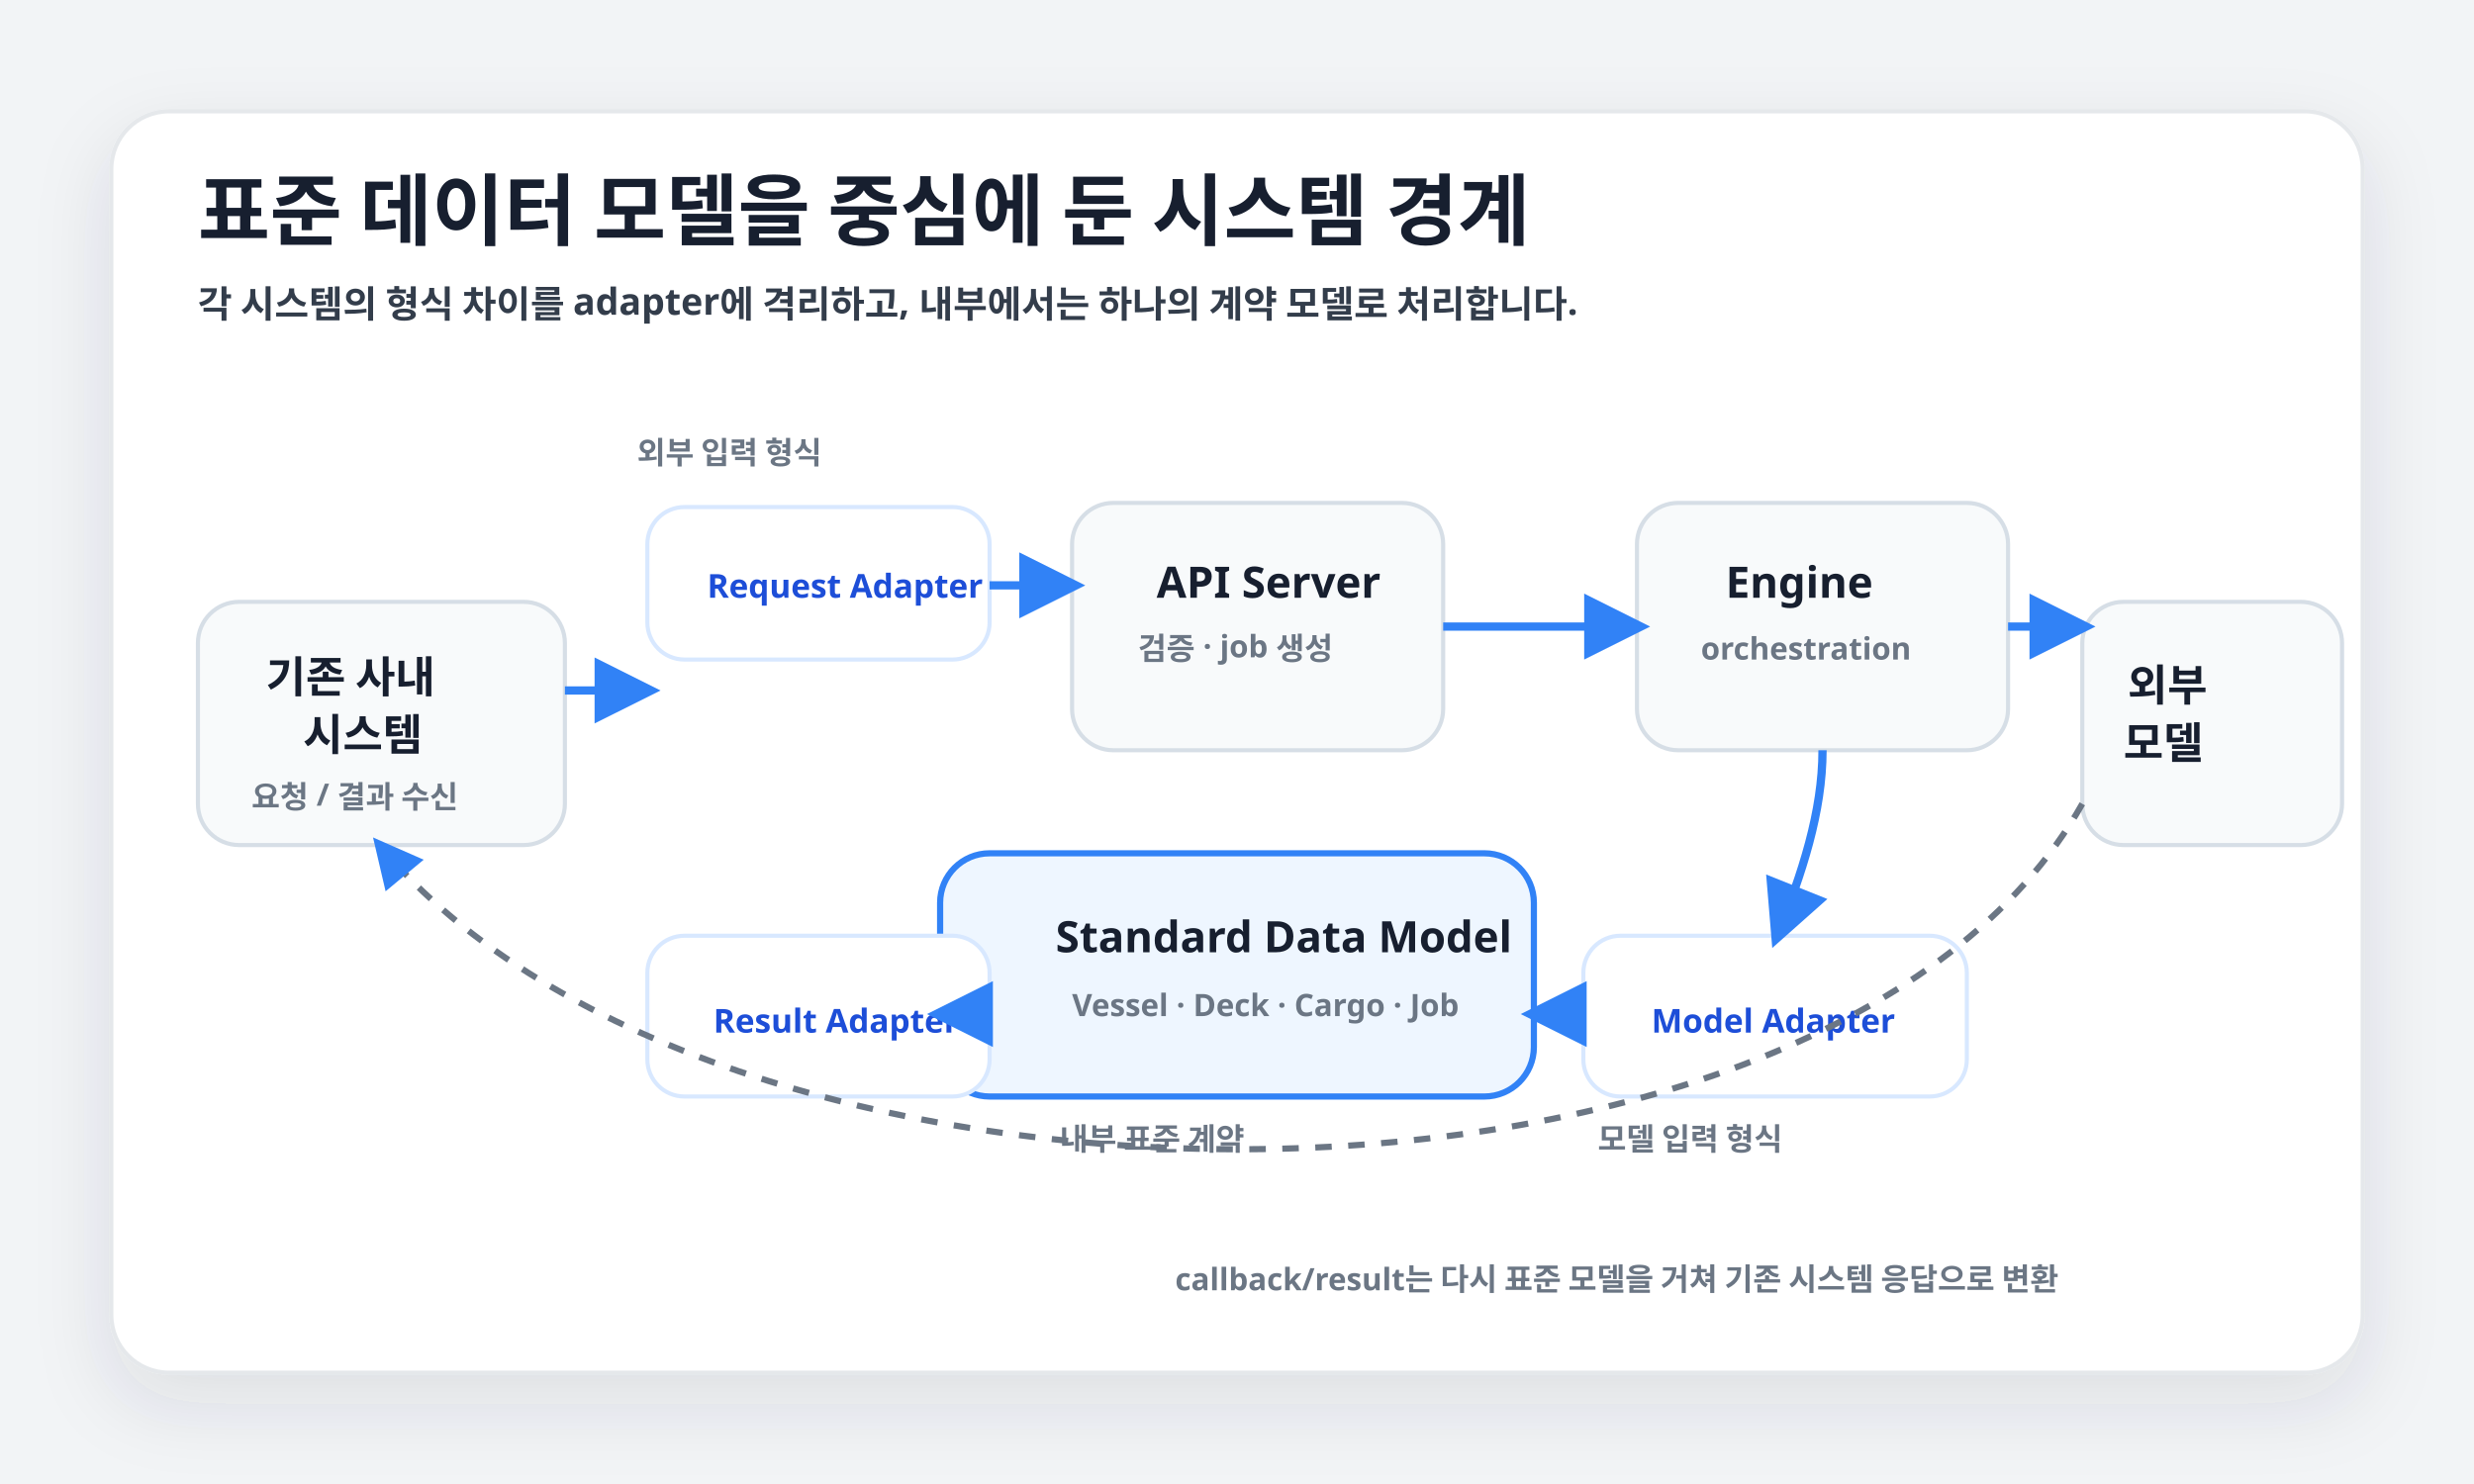
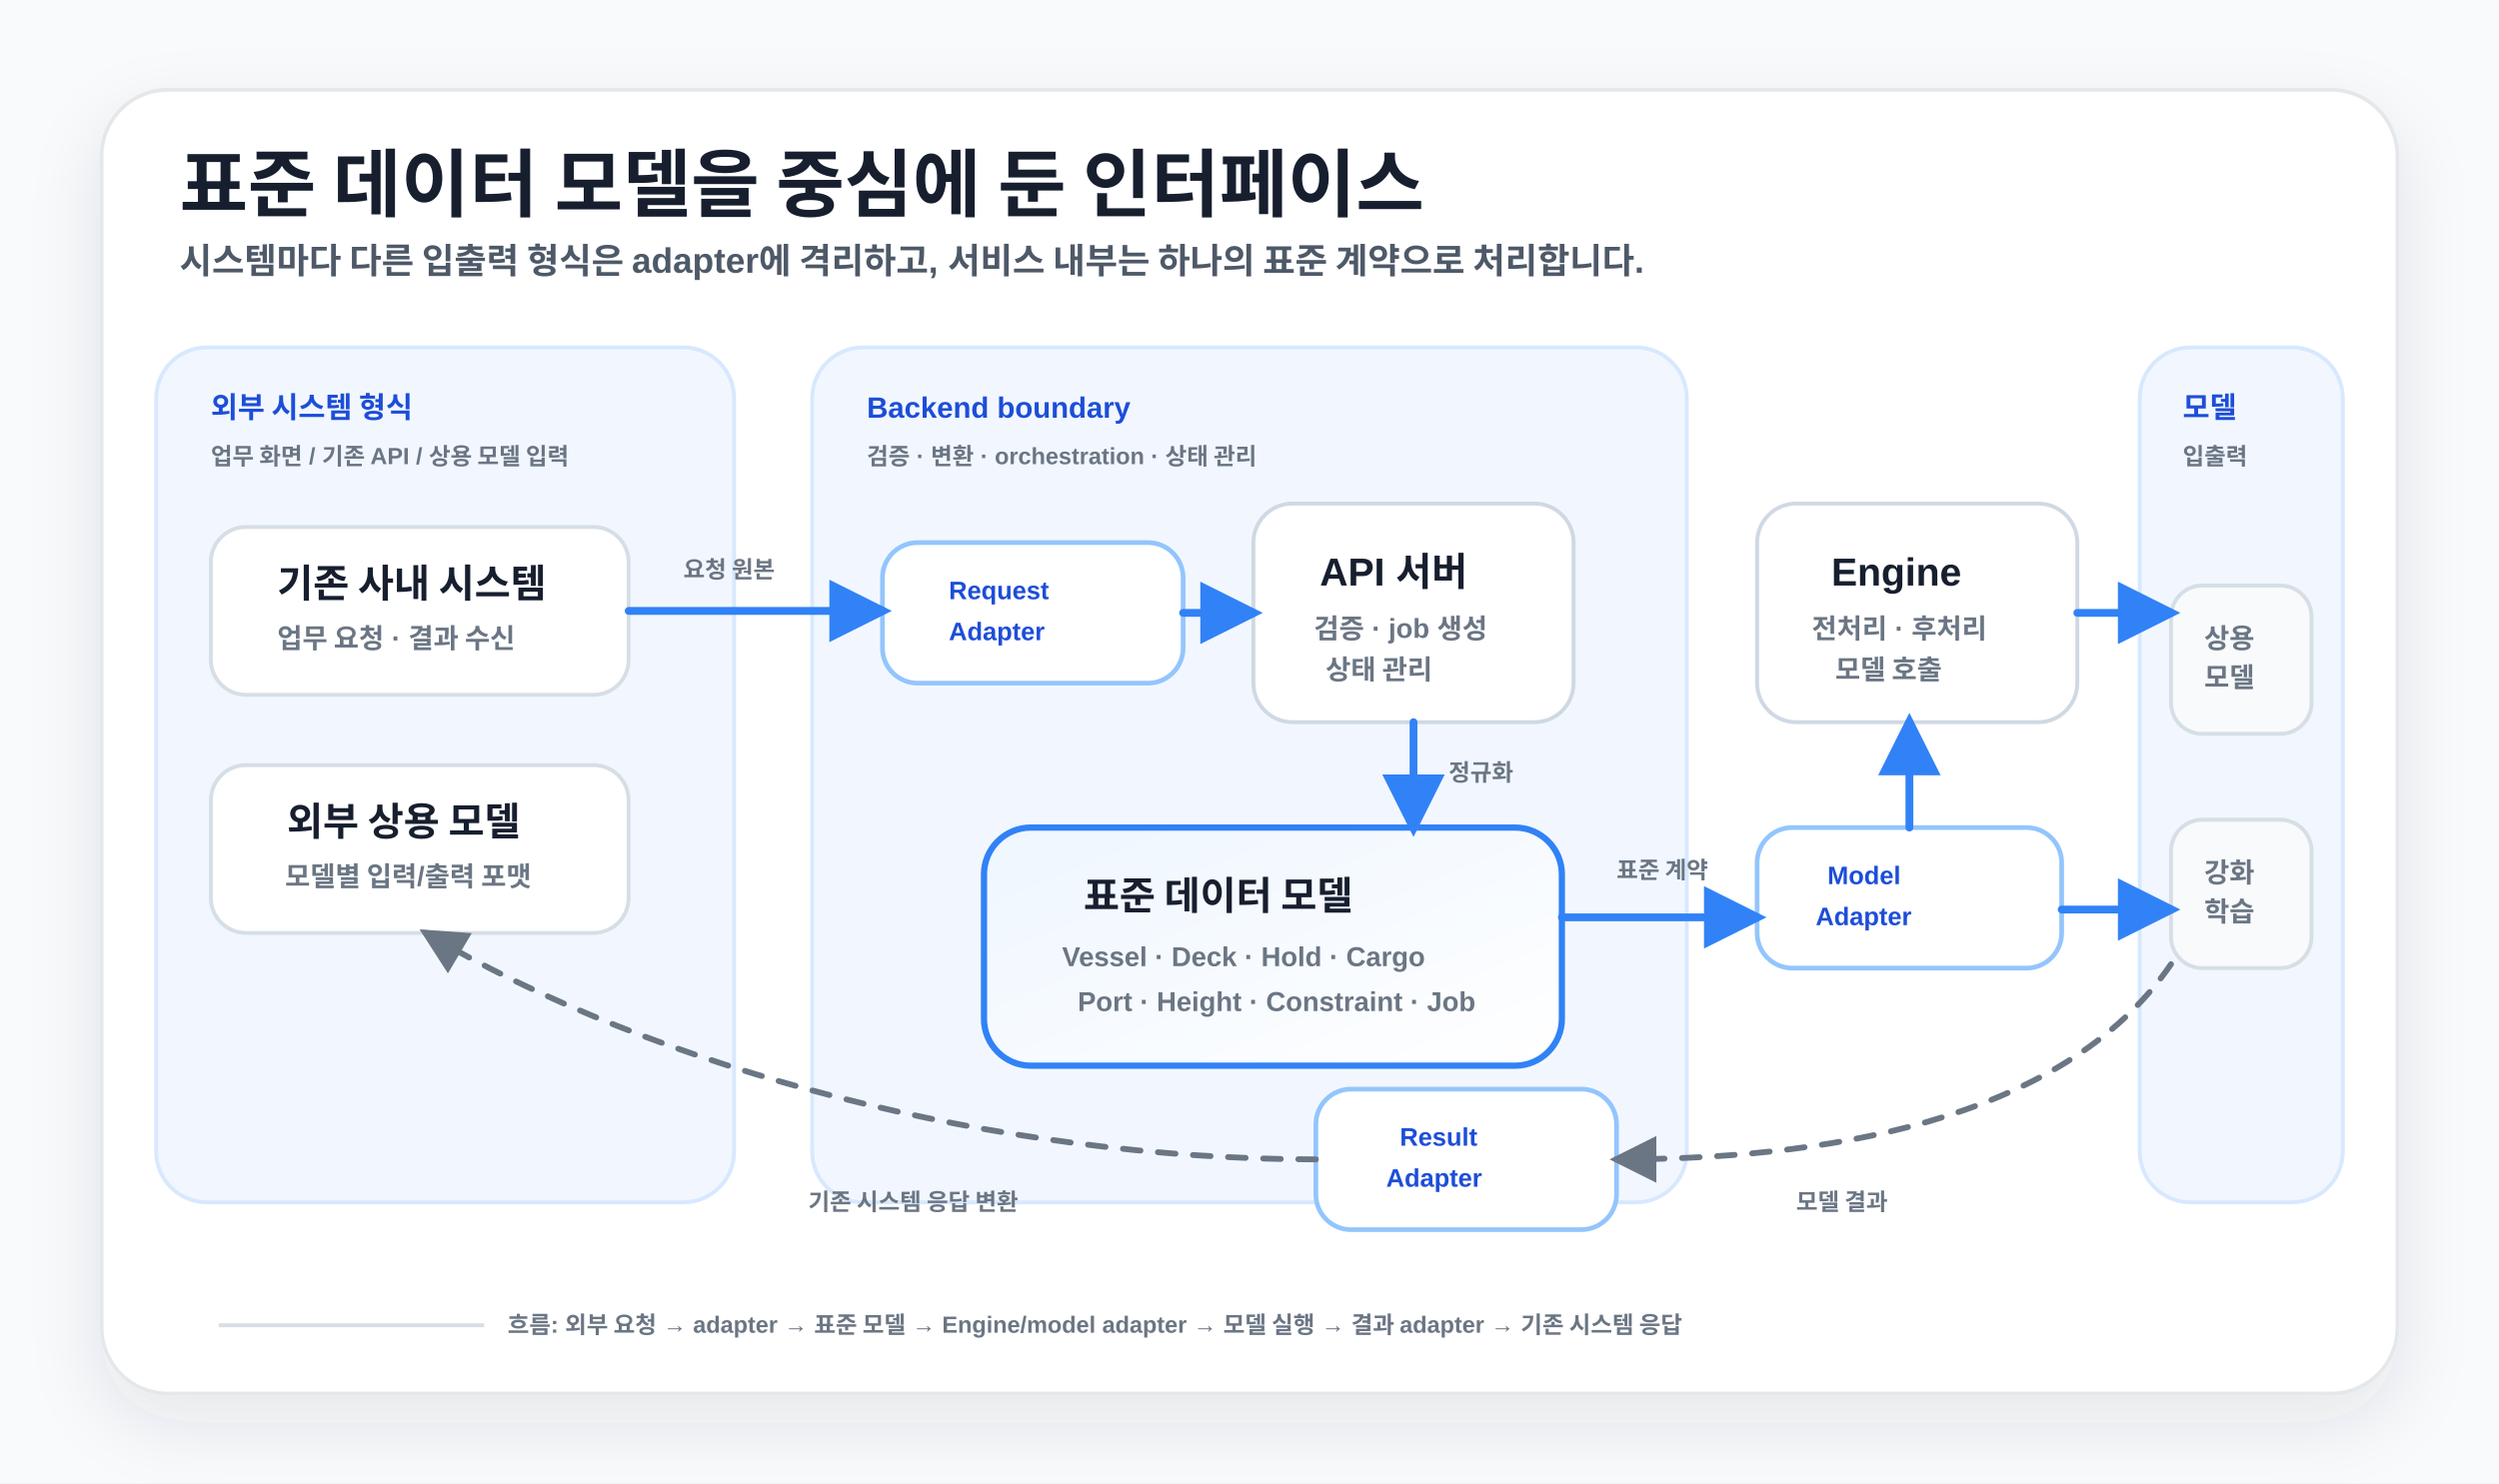
- <svg xmlns="http://www.w3.org/2000/svg" viewBox="0 0 1200 720" role="img" aria-labelledby="title desc">
+ <svg xmlns="http://www.w3.org/2000/svg" viewBox="0 0 1280 760" role="img" aria-labelledby="title desc">
  <defs>
-     <marker id="arrow" viewBox="0 0 10 10" refX="8" refY="5" markerWidth="8" markerHeight="8" orient="auto">
-       <path d="M0 0L10 5L0 10z" fill="#3182f6" />
+     <marker id="arrow-blue" viewBox="0 0 10 10" refX="8.5" refY="5" markerWidth="8" markerHeight="8" orient="auto">
+       <path d="M0 0L10 5L0 10Z" fill="#3182f6" />
    </marker>
-     <filter id="shadow" x="-20%" y="-20%" width="140%" height="140%">
-       <feDropShadow dx="0" dy="14" stdDeviation="18" flood-color="#313e50" flood-opacity="0.11" />
+     <marker id="arrow-gray" viewBox="0 0 10 10" refX="8.5" refY="5" markerWidth="8" markerHeight="8" orient="auto">
+       <path d="M0 0L10 5L0 10Z" fill="#6b7684" />
+     </marker>
+     <filter id="soft-shadow" x="-20%" y="-20%" width="140%" height="140%">
+       <feDropShadow dx="0" dy="14" stdDeviation="18" flood-color="#313e50" flood-opacity="0.10" />
    </filter>
+     <linearGradient id="core-gradient" x1="0" x2="1" y1="0" y2="1">
+       <stop offset="0" stop-color="#eef6ff" />
+       <stop offset="1" stop-color="#ffffff" />
+     </linearGradient>
  </defs>
  <style>
-     .bg{fill:#f2f4f6}.panel{fill:#fff;stroke:#e5e8eb;stroke-width:2;filter:url(#shadow)}.box{fill:#f8fafb;stroke:#d6dee6;stroke-width:2}.core{fill:#eef6ff;stroke:#3182f6;stroke-width:3}.adapter{fill:#fff;stroke:#d8e8ff;stroke-width:2}.arrow{stroke:#3182f6;stroke-width:4;fill:none;marker-end:url(#arrow)}.back{stroke:#6b7684;stroke-width:3;fill:none;stroke-dasharray:8 8;marker-end:url(#arrow)}.title{font:900 38px Pretendard,'Noto Sans KR',sans-serif;fill:#171f2f}.h{font:900 21px Pretendard,'Noto Sans KR',sans-serif;fill:#171f2f}.s{font:750 15px Pretendard,'Noto Sans KR',sans-serif;fill:#6b7684}.m{font:800 16px Pretendard,'Noto Sans KR',sans-serif;fill:#1d4ed8}.cap{font:750 18px Pretendard,'Noto Sans KR',sans-serif;fill:#333d4b}
+     .page{fill:#f8fafb}
+     .panel{fill:#fff;stroke:#e5e8eb;stroke-width:2;filter:url(#soft-shadow)}
+     .zone{fill:#f2f7ff;stroke:#d7e8ff;stroke-width:2}
+     .external{fill:#fff;stroke:#d6dee6;stroke-width:2}
+     .adapter{fill:#fff;stroke:#93c5fd;stroke-width:2.4}
+     .core{fill:url(#core-gradient);stroke:#3182f6;stroke-width:3.2}
+     .service{fill:#fff;stroke:#cfd9e3;stroke-width:2}
+     .model{fill:#f8fafb;stroke:#d6dee6;stroke-width:2}
+     .arrow{stroke:#3182f6;stroke-width:4;fill:none;marker-end:url(#arrow-blue);stroke-linecap:round;stroke-linejoin:round}
+     .result{stroke:#6b7684;stroke-width:3;fill:none;marker-end:url(#arrow-gray);stroke-linecap:round;stroke-linejoin:round;stroke-dasharray:9 9}
+     .thin{stroke:#d6dee6;stroke-width:2;fill:none}
+     .title{font:900 38px Pretendard,'Noto Sans KR',Arial,sans-serif;fill:#171f2f}
+     .subtitle{font:750 18px Pretendard,'Noto Sans KR',Arial,sans-serif;fill:#4e5968}
+     .label{font:900 20px Pretendard,'Noto Sans KR',Arial,sans-serif;fill:#171f2f}
+     .small{font:750 14px Pretendard,'Noto Sans KR',Arial,sans-serif;fill:#6b7684}
+     .blue{font:900 15px Pretendard,'Noto Sans KR',Arial,sans-serif;fill:#1d4ed8}
+     .chip{font:850 13px Pretendard,'Noto Sans KR',Arial,sans-serif;fill:#1d4ed8}
+     .tiny{font:750 12px Pretendard,'Noto Sans KR',Arial,sans-serif;fill:#6b7684}
+     .white{fill:#fff}
  </style>
-   <rect class="bg" width="1200" height="720" />
-   <rect class="panel" x="54" y="54" width="1092" height="612" rx="28" />
-   <text class="title" x="96" y="116">표준 데이터 모델을 중심에 둔 시스템 경계</text>
-   <text class="cap" x="96" y="154">각 시스템의 형식 차이를 adapter에 격리하고, 내부에서는 하나의 계약 모델로 처리합니다.</text>
-   <rect class="box" x="96" y="292" width="178" height="118" rx="20" />
-   <text class="h" x="129" y="336">기존 사내</text>
-   <text class="h" x="147" y="364">시스템</text>
-   <text class="s" x="122" y="392">요청 / 결과 수신</text>
-   <rect class="adapter" x="314" y="246" width="166" height="74" rx="18" />
-   <text class="m" x="343" y="290">Request Adapter</text>
-   <rect class="box" x="520" y="244" width="180" height="120" rx="20" />
-   <text class="h" x="561" y="290">API Server</text>
-   <text class="s" x="552" y="320">검증 · job 생성</text>
-   <rect class="core" x="456" y="414" width="288" height="118" rx="24" />
-   <text class="h" x="512" y="462">Standard Data Model</text>
-   <text class="s" x="520" y="493">Vessel · Deck · Cargo · Job</text>
-   <rect class="box" x="794" y="244" width="180" height="120" rx="20" />
-   <text class="h" x="837" y="290">Engine</text>
-   <text class="s" x="825" y="320">orchestration</text>
-   <rect class="box" x="1010" y="292" width="126" height="118" rx="20" />
-   <text class="h" x="1032" y="340">외부</text>
-   <text class="h" x="1030" y="368">모델</text>
-   <rect class="adapter" x="768" y="454" width="186" height="78" rx="18" />
-   <text class="m" x="801" y="501">Model Adapter</text>
-   <rect class="adapter" x="314" y="454" width="166" height="78" rx="18" />
-   <text class="m" x="346" y="501">Result Adapter</text>
-   <path class="arrow" d="M274 335 H314" />
-   <path class="arrow" d="M480 284 H520" />
-   <path class="arrow" d="M700 304 H794" />
-   <path class="arrow" d="M974 304 H1010" />
-   <path class="arrow" d="M884 364 C884 394 874 424 862 454" />
-   <path class="arrow" d="M768 492 H744" />
-   <path class="arrow" d="M456 492 H480" transform="rotate(180 468 492)" />
-   <path class="back" d="M1010 390 C886 610 350 610 184 410" />
-   <text class="s" x="309" y="225">외부 입력 형식</text>
-   <text class="s" x="514" y="558">내부 표준 계약</text>
-   <text class="s" x="775" y="558">모델 입력 형식</text>
-   <text class="s" x="570" y="626">callback/result는 다시 표준 모델을 거쳐 기존 시스템 응답으로 변환</text>
+   <rect class="page" width="1280" height="760" />
+   <rect class="panel" x="52" y="46" width="1176" height="668" rx="34" />
+   <text class="title" x="92" y="108">표준 데이터 모델을 중심에 둔 인터페이스</text>
+   <text class="subtitle" x="92" y="140">시스템마다 다른 입출력 형식은 adapter에 격리하고, 서비스 내부는 하나의 표준 계약으로 처리합니다.</text>
+   <rect class="zone" x="80" y="178" width="296" height="438" rx="26" />
+   <text class="blue" x="108" y="214">외부 시스템 형식</text>
+   <text class="tiny" x="108" y="238">업무 화면 / 기존 API / 상용 모델 입력</text>
+   <rect class="external" x="108" y="270" width="214" height="86" rx="18" />
+   <text class="label" x="142" y="306">기존 사내 시스템</text>
+   <text class="small" x="142" y="332">업무 요청 · 결과 수신</text>
+   <rect class="external" x="108" y="392" width="214" height="86" rx="18" />
+   <text class="label" x="147" y="428">외부 상용 모델</text>
+   <text class="small" x="146" y="454">모델별 입력/출력 포맷</text>
+   <rect class="zone" x="416" y="178" width="448" height="438" rx="26" />
+   <text class="blue" x="444" y="214">Backend boundary</text>
+   <text class="tiny" x="444" y="238">검증 · 변환 · orchestration · 상태 관리</text>
+   <rect class="adapter" x="452" y="278" width="154" height="72" rx="18" />
+   <text class="chip" x="486" y="307">Request</text>
+   <text class="chip" x="486" y="328">Adapter</text>
+   <rect class="service" x="642" y="258" width="164" height="112" rx="20" />
+   <text class="label" x="676" y="300">API 서버</text>
+   <text class="small" x="673" y="327">검증 · job 생성</text>
+   <text class="small" x="679" y="348">상태 관리</text>
+   <rect class="core" x="504" y="424" width="296" height="122" rx="24" />
+   <text class="label" x="555" y="466">표준 데이터 모델</text>
+   <text class="small" x="544" y="495">Vessel · Deck · Hold · Cargo</text>
+   <text class="small" x="552" y="518">Port · Height · Constraint · Job</text>
+   <rect class="adapter" x="674" y="558" width="154" height="72" rx="18" />
+   <text class="chip" x="717" y="587">Result</text>
+   <text class="chip" x="710" y="608">Adapter</text>
+   <rect class="adapter" x="900" y="424" width="156" height="72" rx="18" />
+   <text class="chip" x="936" y="453">Model</text>
+   <text class="chip" x="930" y="474">Adapter</text>
+   <rect class="service" x="900" y="258" width="164" height="112" rx="20" />
+   <text class="label" x="938" y="300">Engine</text>
+   <text class="small" x="928" y="327">전처리 · 후처리</text>
+   <text class="small" x="940" y="348">모델 호출</text>
+   <rect class="zone" x="1096" y="178" width="104" height="438" rx="26" />
+   <text class="blue" x="1118" y="214">모델</text>
+   <text class="tiny" x="1118" y="238">입출력</text>
+   <rect class="model" x="1112" y="300" width="72" height="76" rx="16" />
+   <text class="small" x="1129" y="332">상용</text>
+   <text class="small" x="1129" y="352">모델</text>
+   <rect class="model" x="1112" y="420" width="72" height="76" rx="16" />
+   <text class="small" x="1129" y="452">강화</text>
+   <text class="small" x="1129" y="472">학습</text>
+   <path class="arrow" d="M322 313H452" />
+   <text class="tiny" x="350" y="296">요청 원본</text>
+   <path class="arrow" d="M606 314H642" />
+   <path class="arrow" d="M724 370V424" />
+   <text class="tiny" x="742" y="400">정규화</text>
+   <path class="arrow" d="M800 470H900" />
+   <text class="tiny" x="828" y="450">표준 계약</text>
+   <path class="arrow" d="M978 424V370" />
+   <path class="arrow" d="M1064 314H1112" />
+   <path class="arrow" d="M1056 466H1112" />
+   <path class="result" d="M1112 494C1056 576 930 594 828 594" />
+   <path class="result" d="M674 594C512 594 336 548 218 478" />
+   <text class="tiny" x="920" y="620">모델 결과</text>
+   <text class="tiny" x="414" y="620">기존 시스템 응답 변환</text>
+   <rect class="white" x="92" y="660" width="1088" height="38" rx="14" />
+   <path class="thin" d="M112 679H248" />
+   <text class="tiny" x="260" y="683">흐름: 외부 요청 → adapter → 표준 모델 → Engine/model adapter → 모델 실행 → 결과 adapter → 기존 시스템 응답</text>
</svg>
